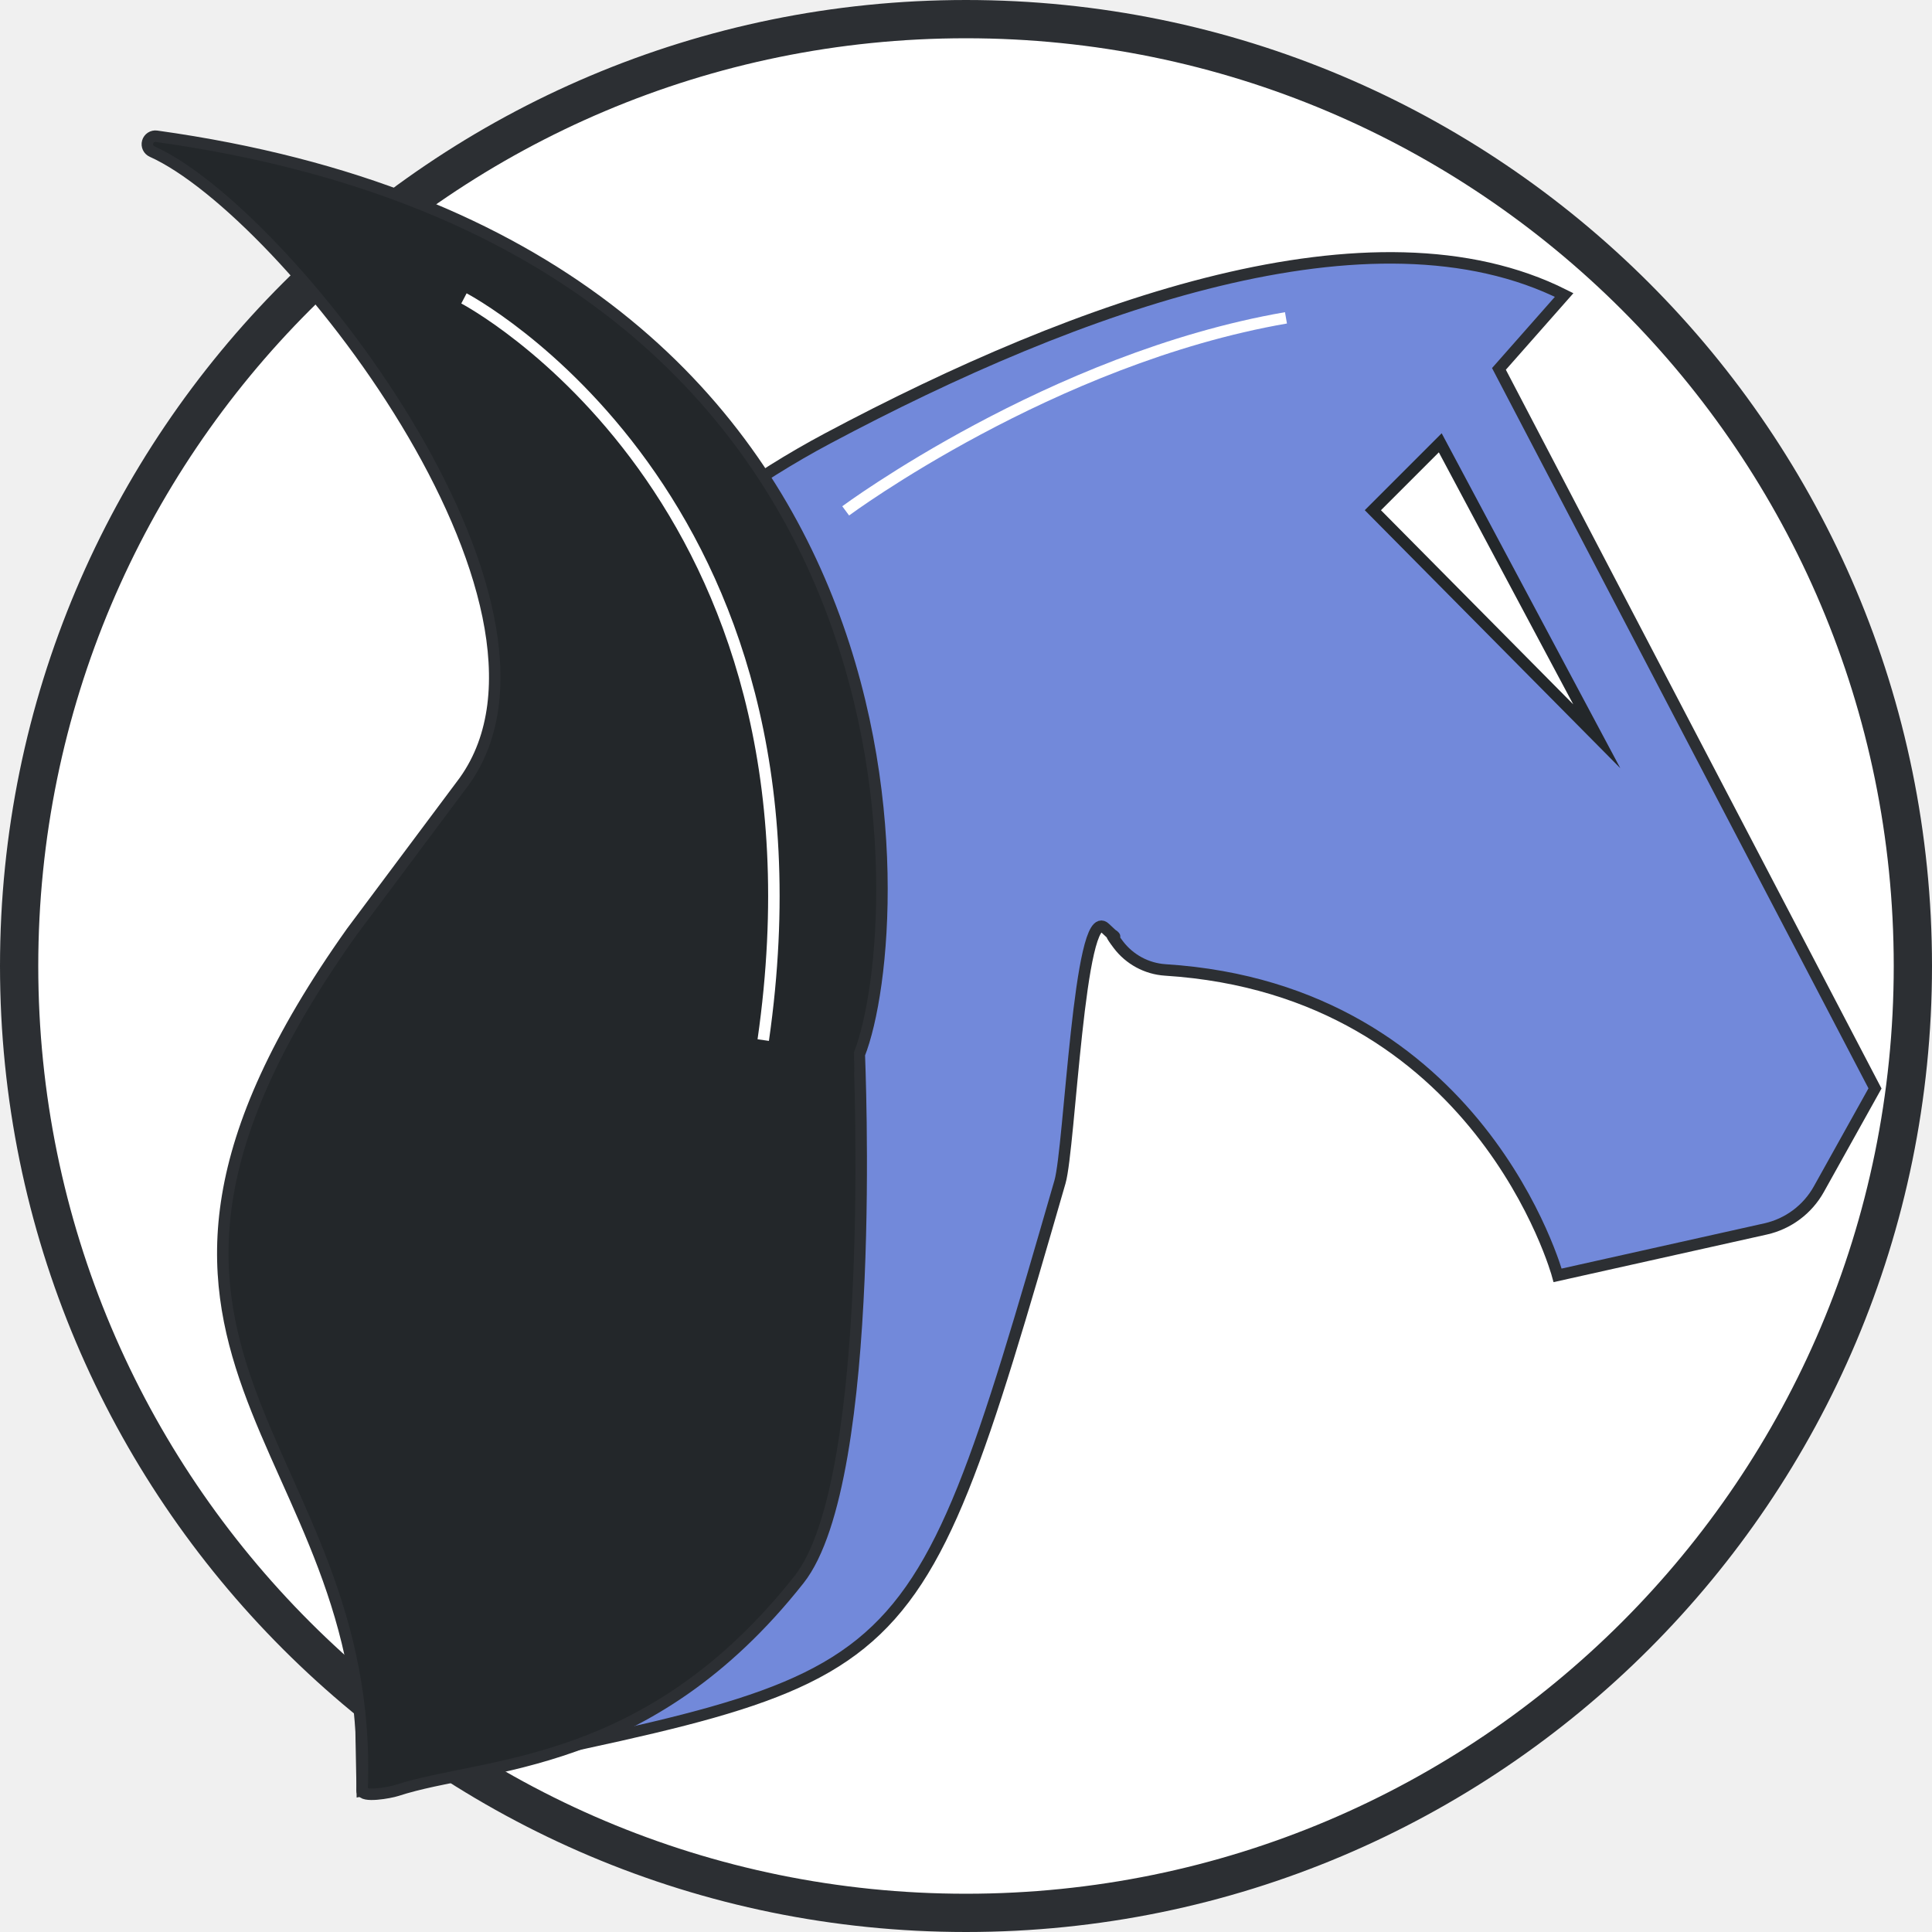
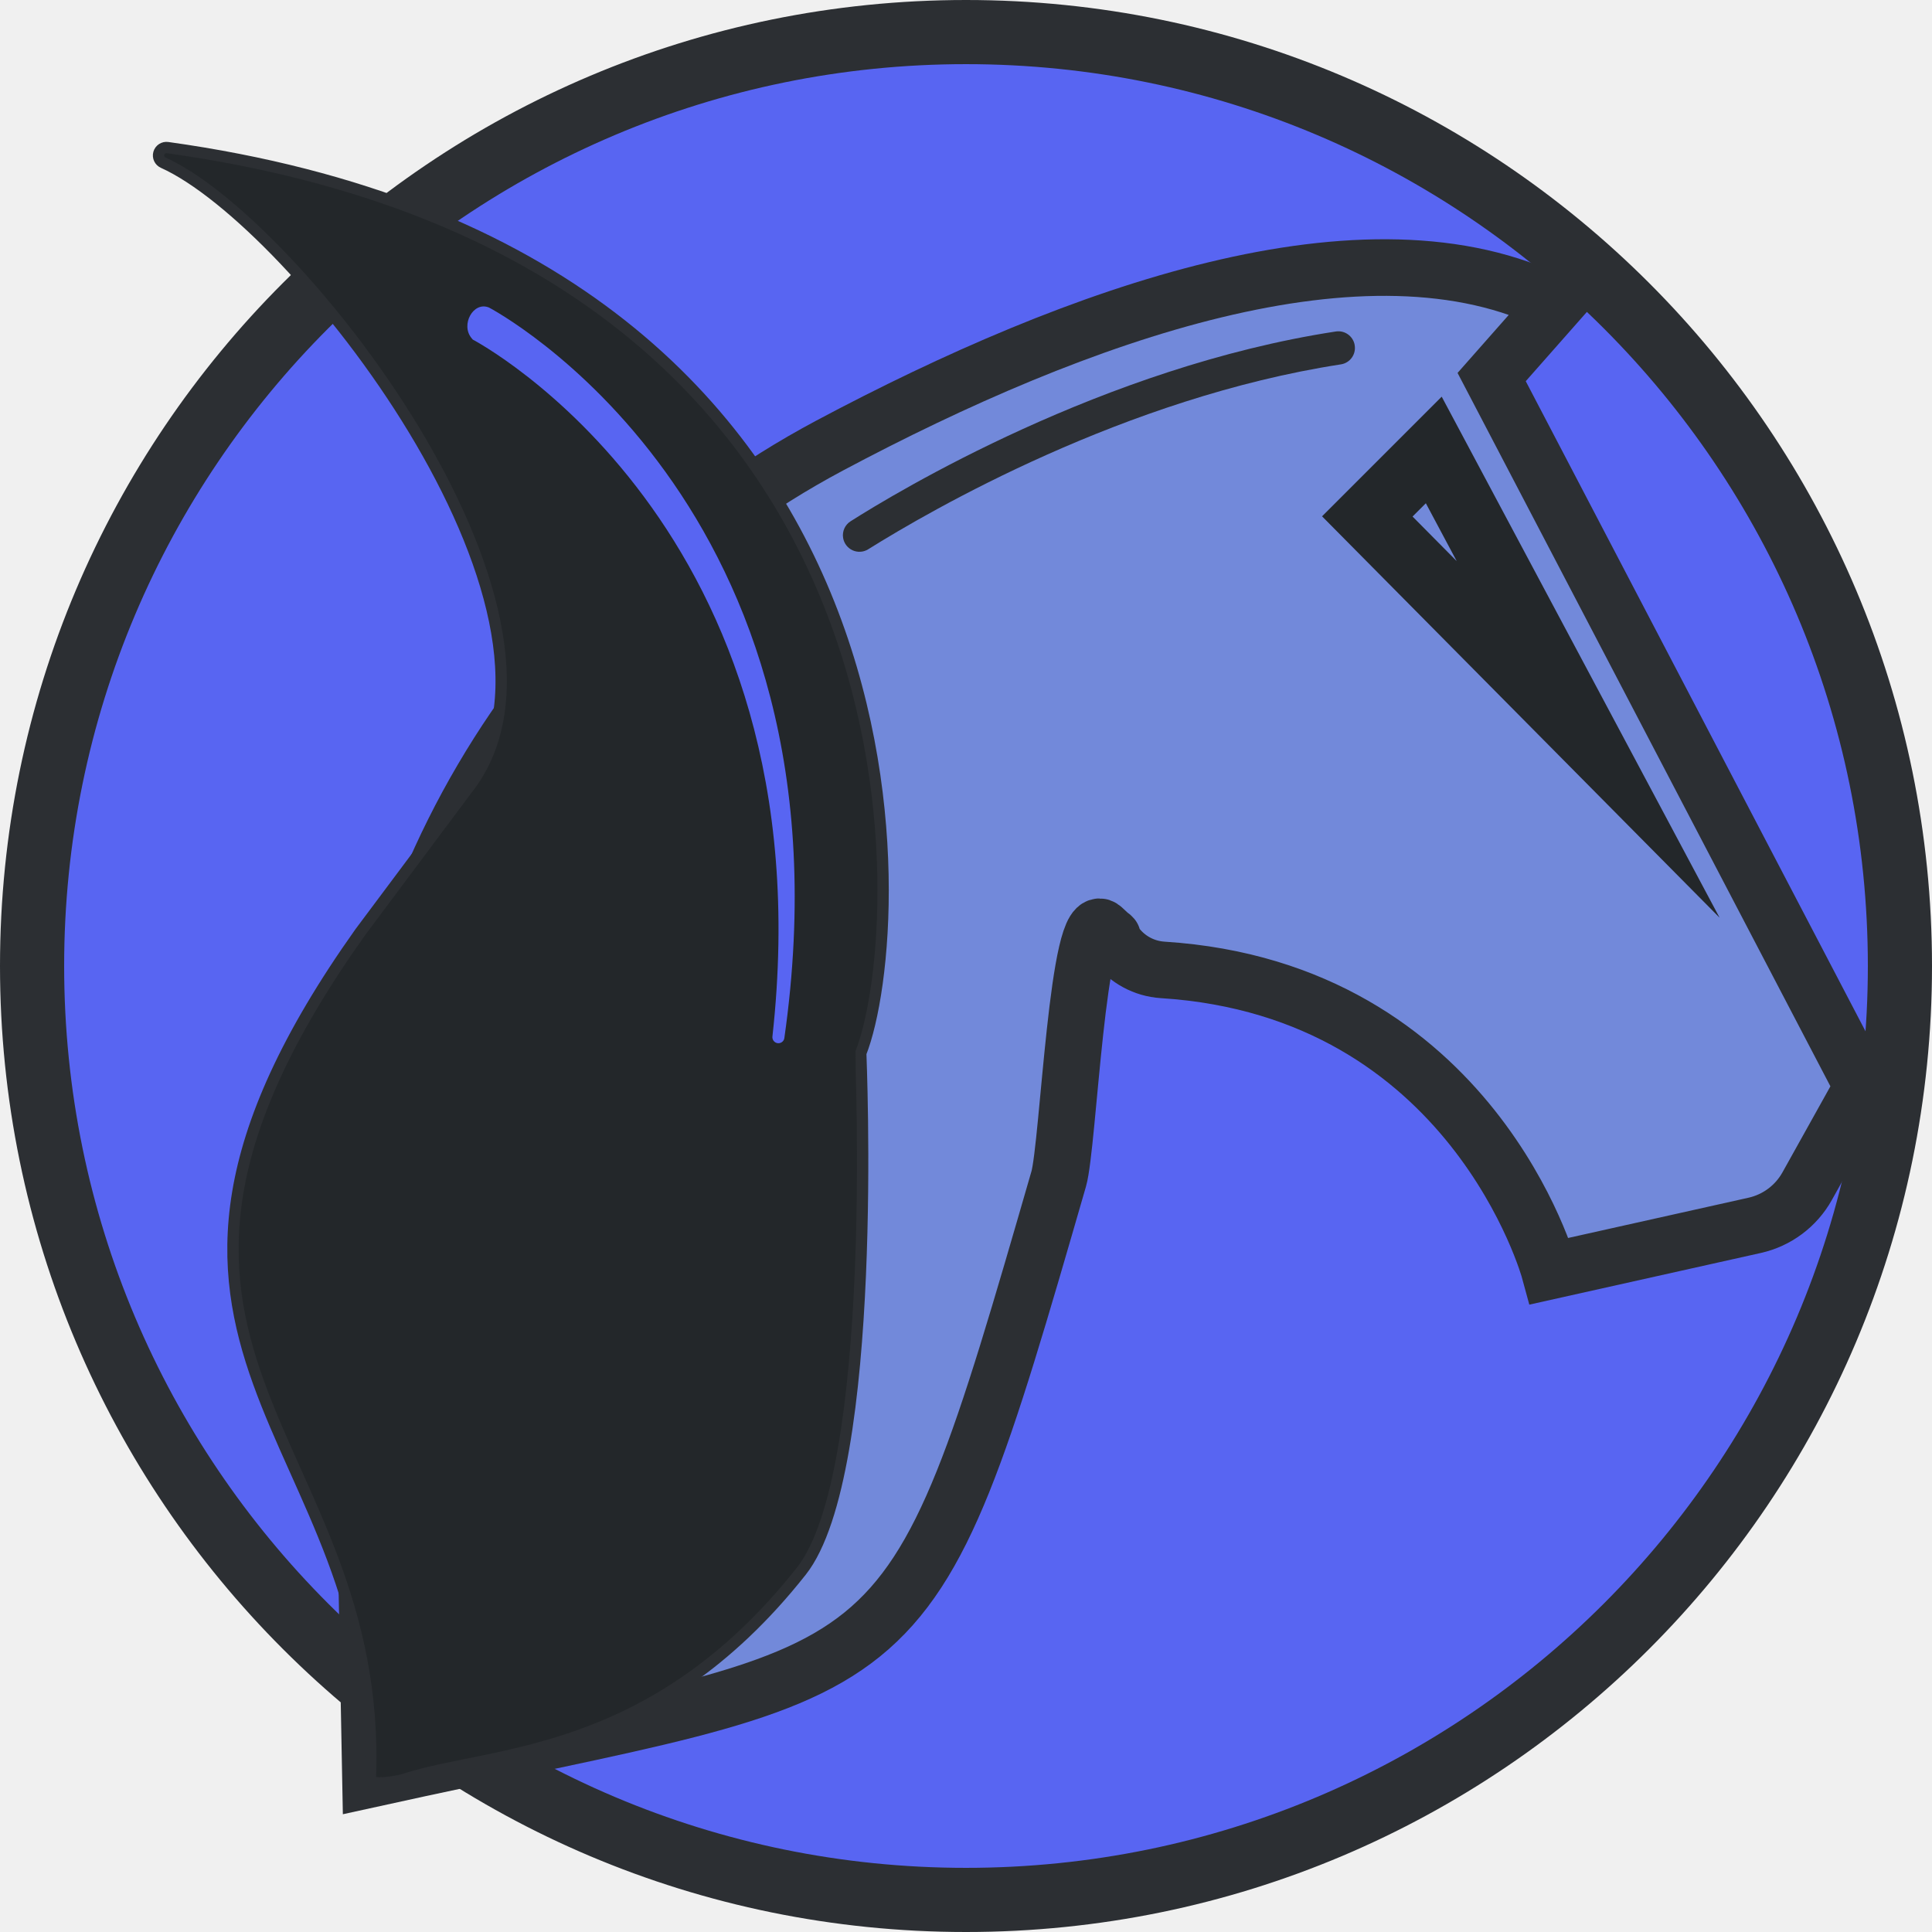
- <svg xmlns="http://www.w3.org/2000/svg" viewBox="0 0 1010 1010">
-   <circle cx="505" cy="505" r="495" style="fill:#fff;stroke:#2c2f33;stroke-miterlimit:10;stroke-width:20px" />
-   <path d="M824.7,161.22l-34.09,38.63L987.2,576l-29.36,52.68A42.49,42.49,0,0,1,930,649.46L821.29,673.72s-40.5-149.23-205.12-159.66a33.53,33.53,0,0,1-24.56-13.26c-9.46-12.57,5.15,2.8-7-8.72-13.42-12.69-18.34,115-23.47,132.77C479.14,908.54,487,879,196.37,943L191,659.62A469.65,469.65,0,0,1,439.66,236.19C571.17,166.16,724.76,111,824.7,161.22Z" transform="translate(-7 -7)" style="fill:#7289da;stroke:#2c2f33;stroke-miterlimit:10;stroke-width:6px" />
-   <polygon points="752.93 231.49 717.7 266.72 834.75 384.9 752.93 231.49" style="fill:#fff;stroke:#23272a;stroke-miterlimit:10;stroke-width:6px" />
-   <path d="M456.22,558.23c26.07-66,46.27-422.34-367.4-480a4.2,4.2,0,0,0-2.29,8c69.94,31.46,229.7,236,163.28,329.08-.15.22-58.8,78.68-58.95,78.89C32.66,716.9,203.61,757.88,196.29,943c-.15,3.82,14.54,1.2,18.18,0,45.74-15,131.14-10.16,210.23-110.23C466.18,780.32,456.12,558.47,456.22,558.23Z" transform="translate(-7 -7)" style="fill:#23272a;stroke:#2c2f33;stroke-miterlimit:10;stroke-width:6px" />
-   <path d="M249.54,163S446.83,266.13,406,550.73" transform="translate(-7 -7)" style="fill:none;stroke:#fff;stroke-miterlimit:10;stroke-width:6px" />
-   <path d="M449.1,274.07s107.41-79.64,230.17-100.91" transform="translate(-7 -7)" style="fill:none;stroke:#fff;stroke-miterlimit:10;stroke-width:6px" />
+ <svg xmlns="http://www.w3.org/2000/svg" viewBox="0 0 1024 1024">
+   <circle cx="512" cy="512" r="495" style="fill:#5865f2;stroke:#2c2f33;stroke-miterlimit:10;stroke-width:34px" />
+   <path d="M824.7,161.22l-34.09,38.63L987.2,576l-29.36,52.68A42.49,42.49,0,0,1,930,649.46L821.29,673.72s-40.5-149.23-205.12-159.66a33.53,33.53,0,0,1-24.56-13.26c-9.46-12.57,5.15,2.8-7-8.72-13.42-12.69-18.34,115-23.47,132.77C479.14,908.54,487,879,196.37,943L191,659.62A469.65,469.65,0,0,1,439.66,236.19C571.17,166.16,724.76,111,824.7,161.22Z" transform="translate(0)" style="fill:#7289da;stroke:#2c2f33;stroke-miterlimit:10;stroke-width:30px" />
+   <polygon points="759.93 238.49 724.7 273.72 841.75 391.9 759.93 238.49" style="fill:#7289da;stroke:#23272a;stroke-miterlimit:10;stroke-width:34px" />
+   <path d="M456.22,558.23c26.07-66,46.27-422.34-367.4-480a4.2,4.2,0,0,0-2.29,8c69.94,31.46,229.7,236,163.28,329.08-.15.22-58.8,78.68-58.95,78.89C32.66,716.9,203.61,757.88,196.29,943c-.15,3.82,14.54,1.2,18.18,0,45.74-15,131.14-10.16,210.23-110.23C466.18,780.32,456.12,558.47,456.22,558.23Z" transform="translate(0)" style="fill:#23272a;stroke:#2c2f33;stroke-miterlimit:10;stroke-width:6px" />
+   <path d="M250.6,180s188.8,98.7,158.8,369.42a3.19,3.19,0,0,0,6,1.8h0a3.31,3.31,0,0,0,.32-1C456.23,266,259.18,163,259.18,163h0c-8.35-3.44-15.2,9.22-9.19,16.28Z" transform="translate(0)" style="fill:#5865f2" />
+   <path d="M450.81,276.3C474.87,261,584.91,194.52,708,175.7a8.79,8.79,0,0,1,10,7.11l0,.08a8.77,8.77,0,0,1-7.3,10.23c-114.33,17.64-217.34,77.25-250.52,98a8.77,8.77,0,0,1-13.31-6h0A8.75,8.75,0,0,1,450.81,276.3Z" transform="translate(0)" style="fill:#2c2f33" />
</svg>
